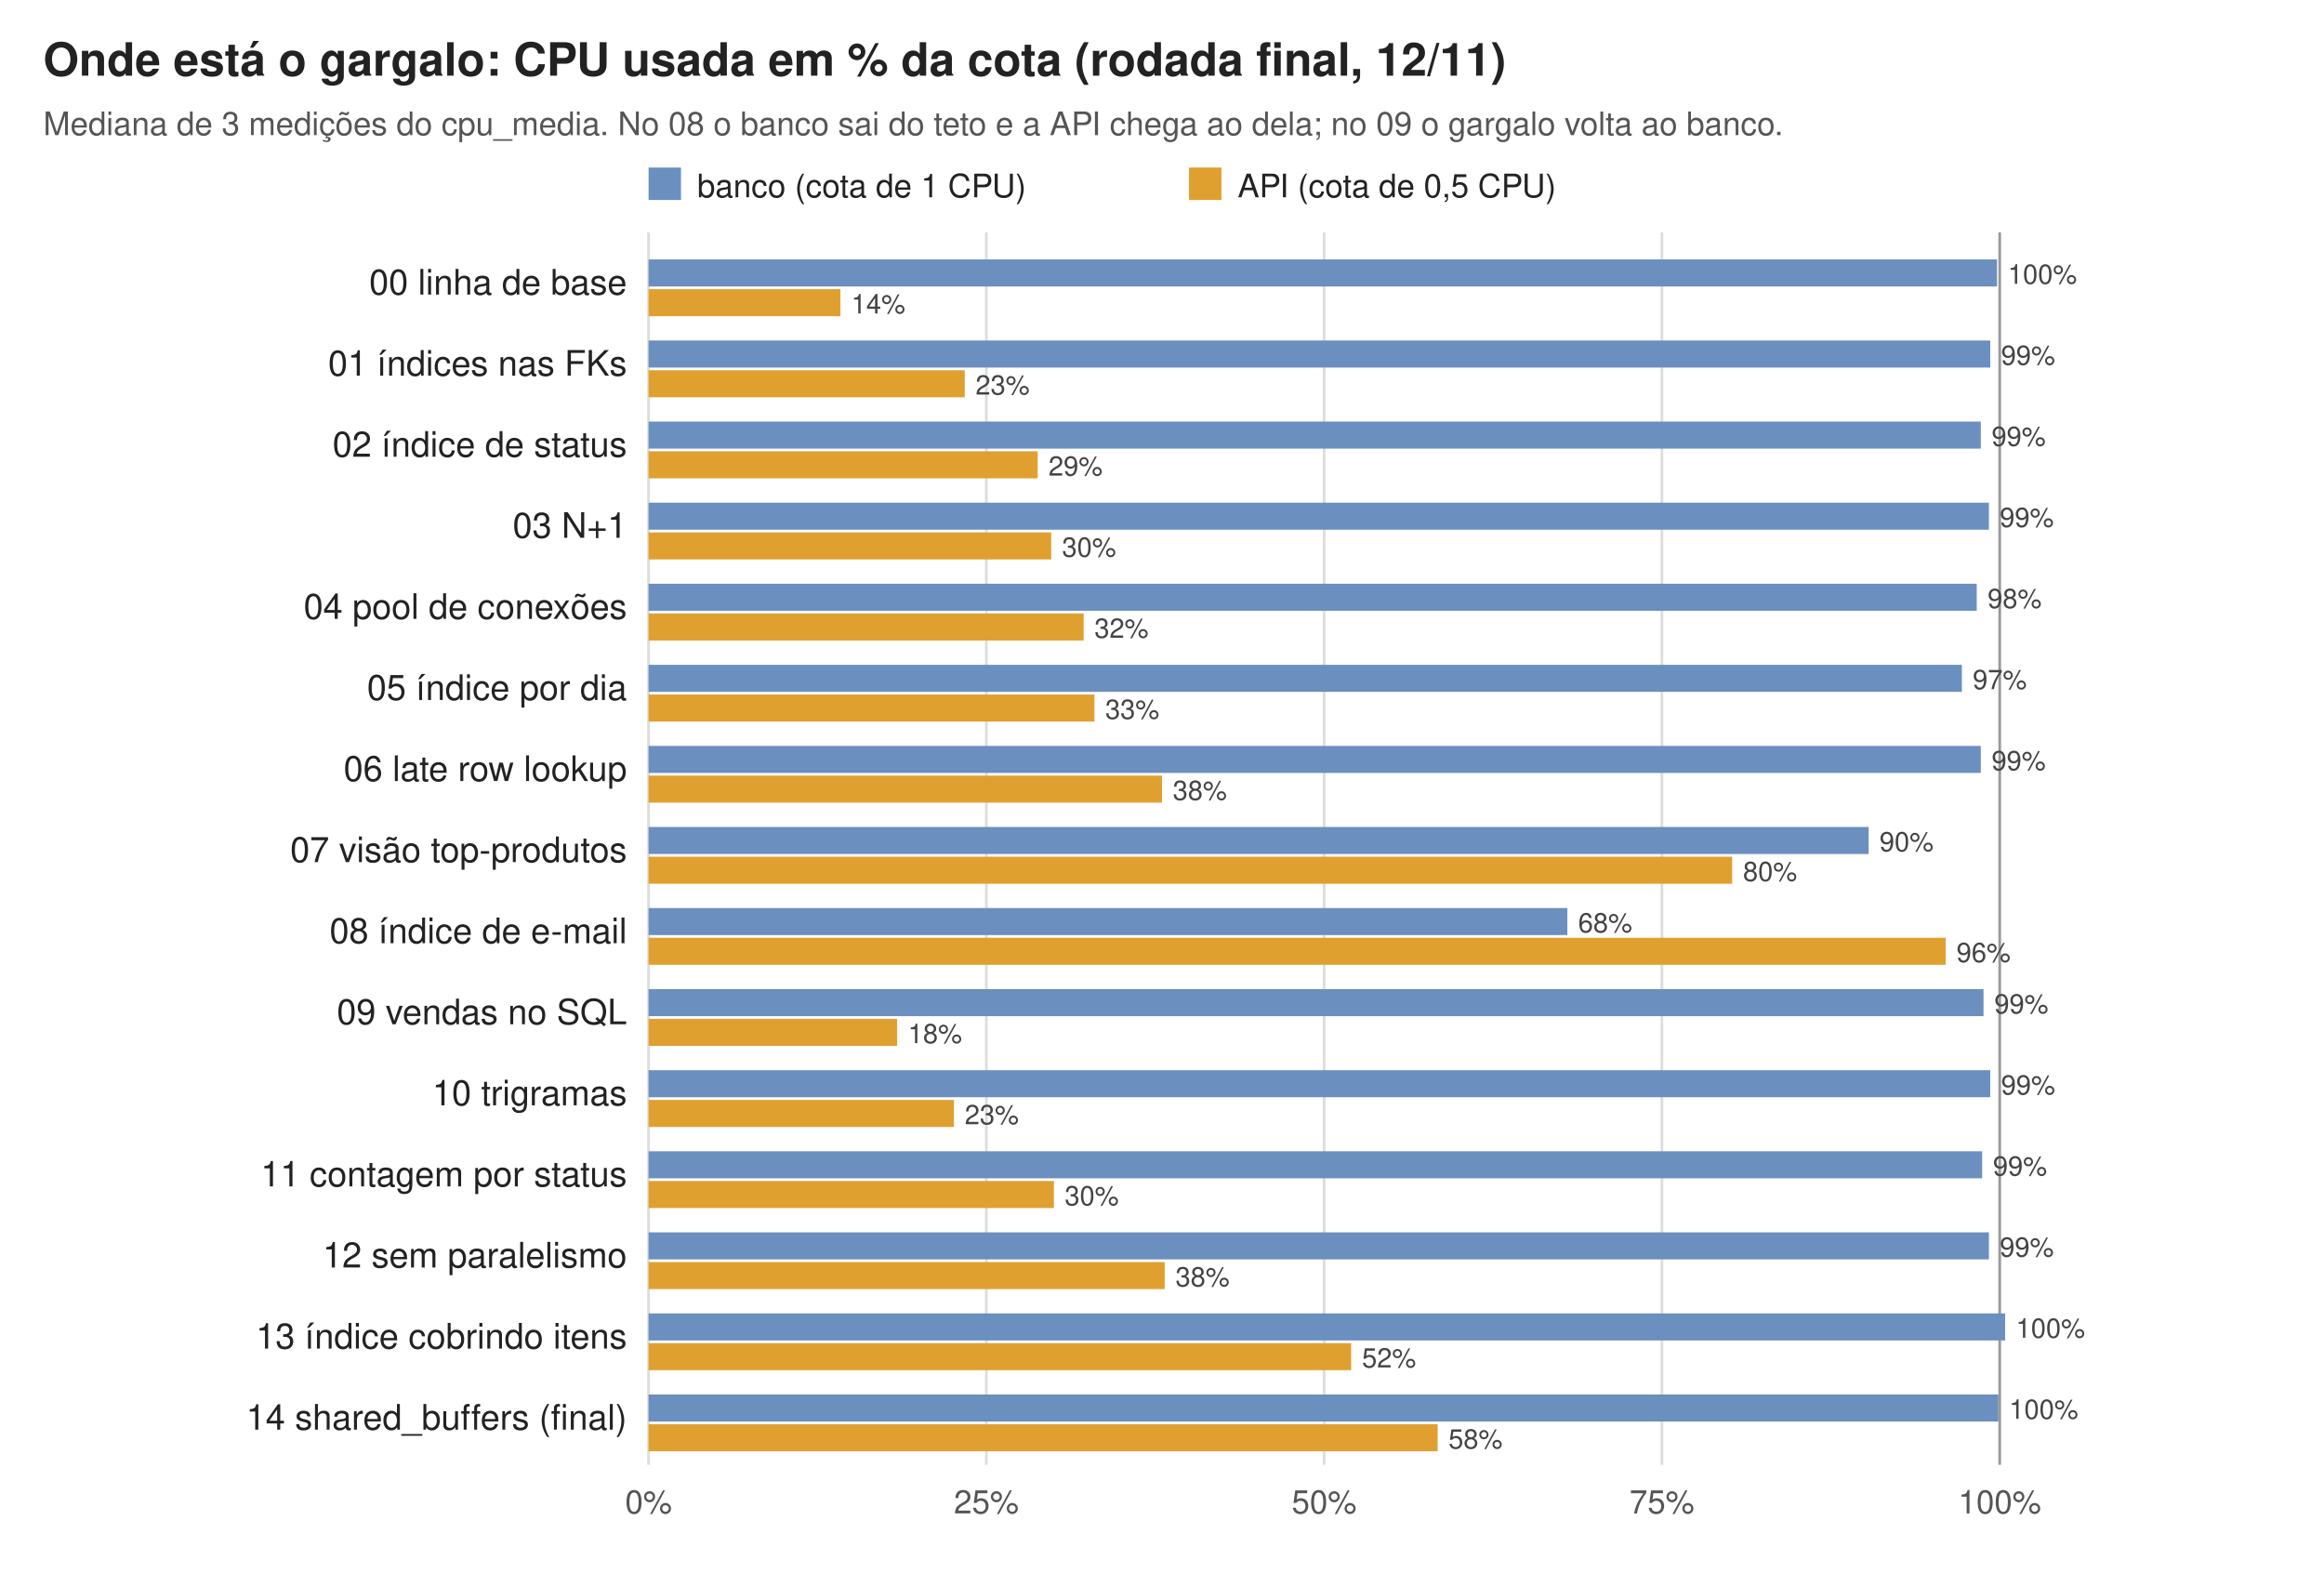
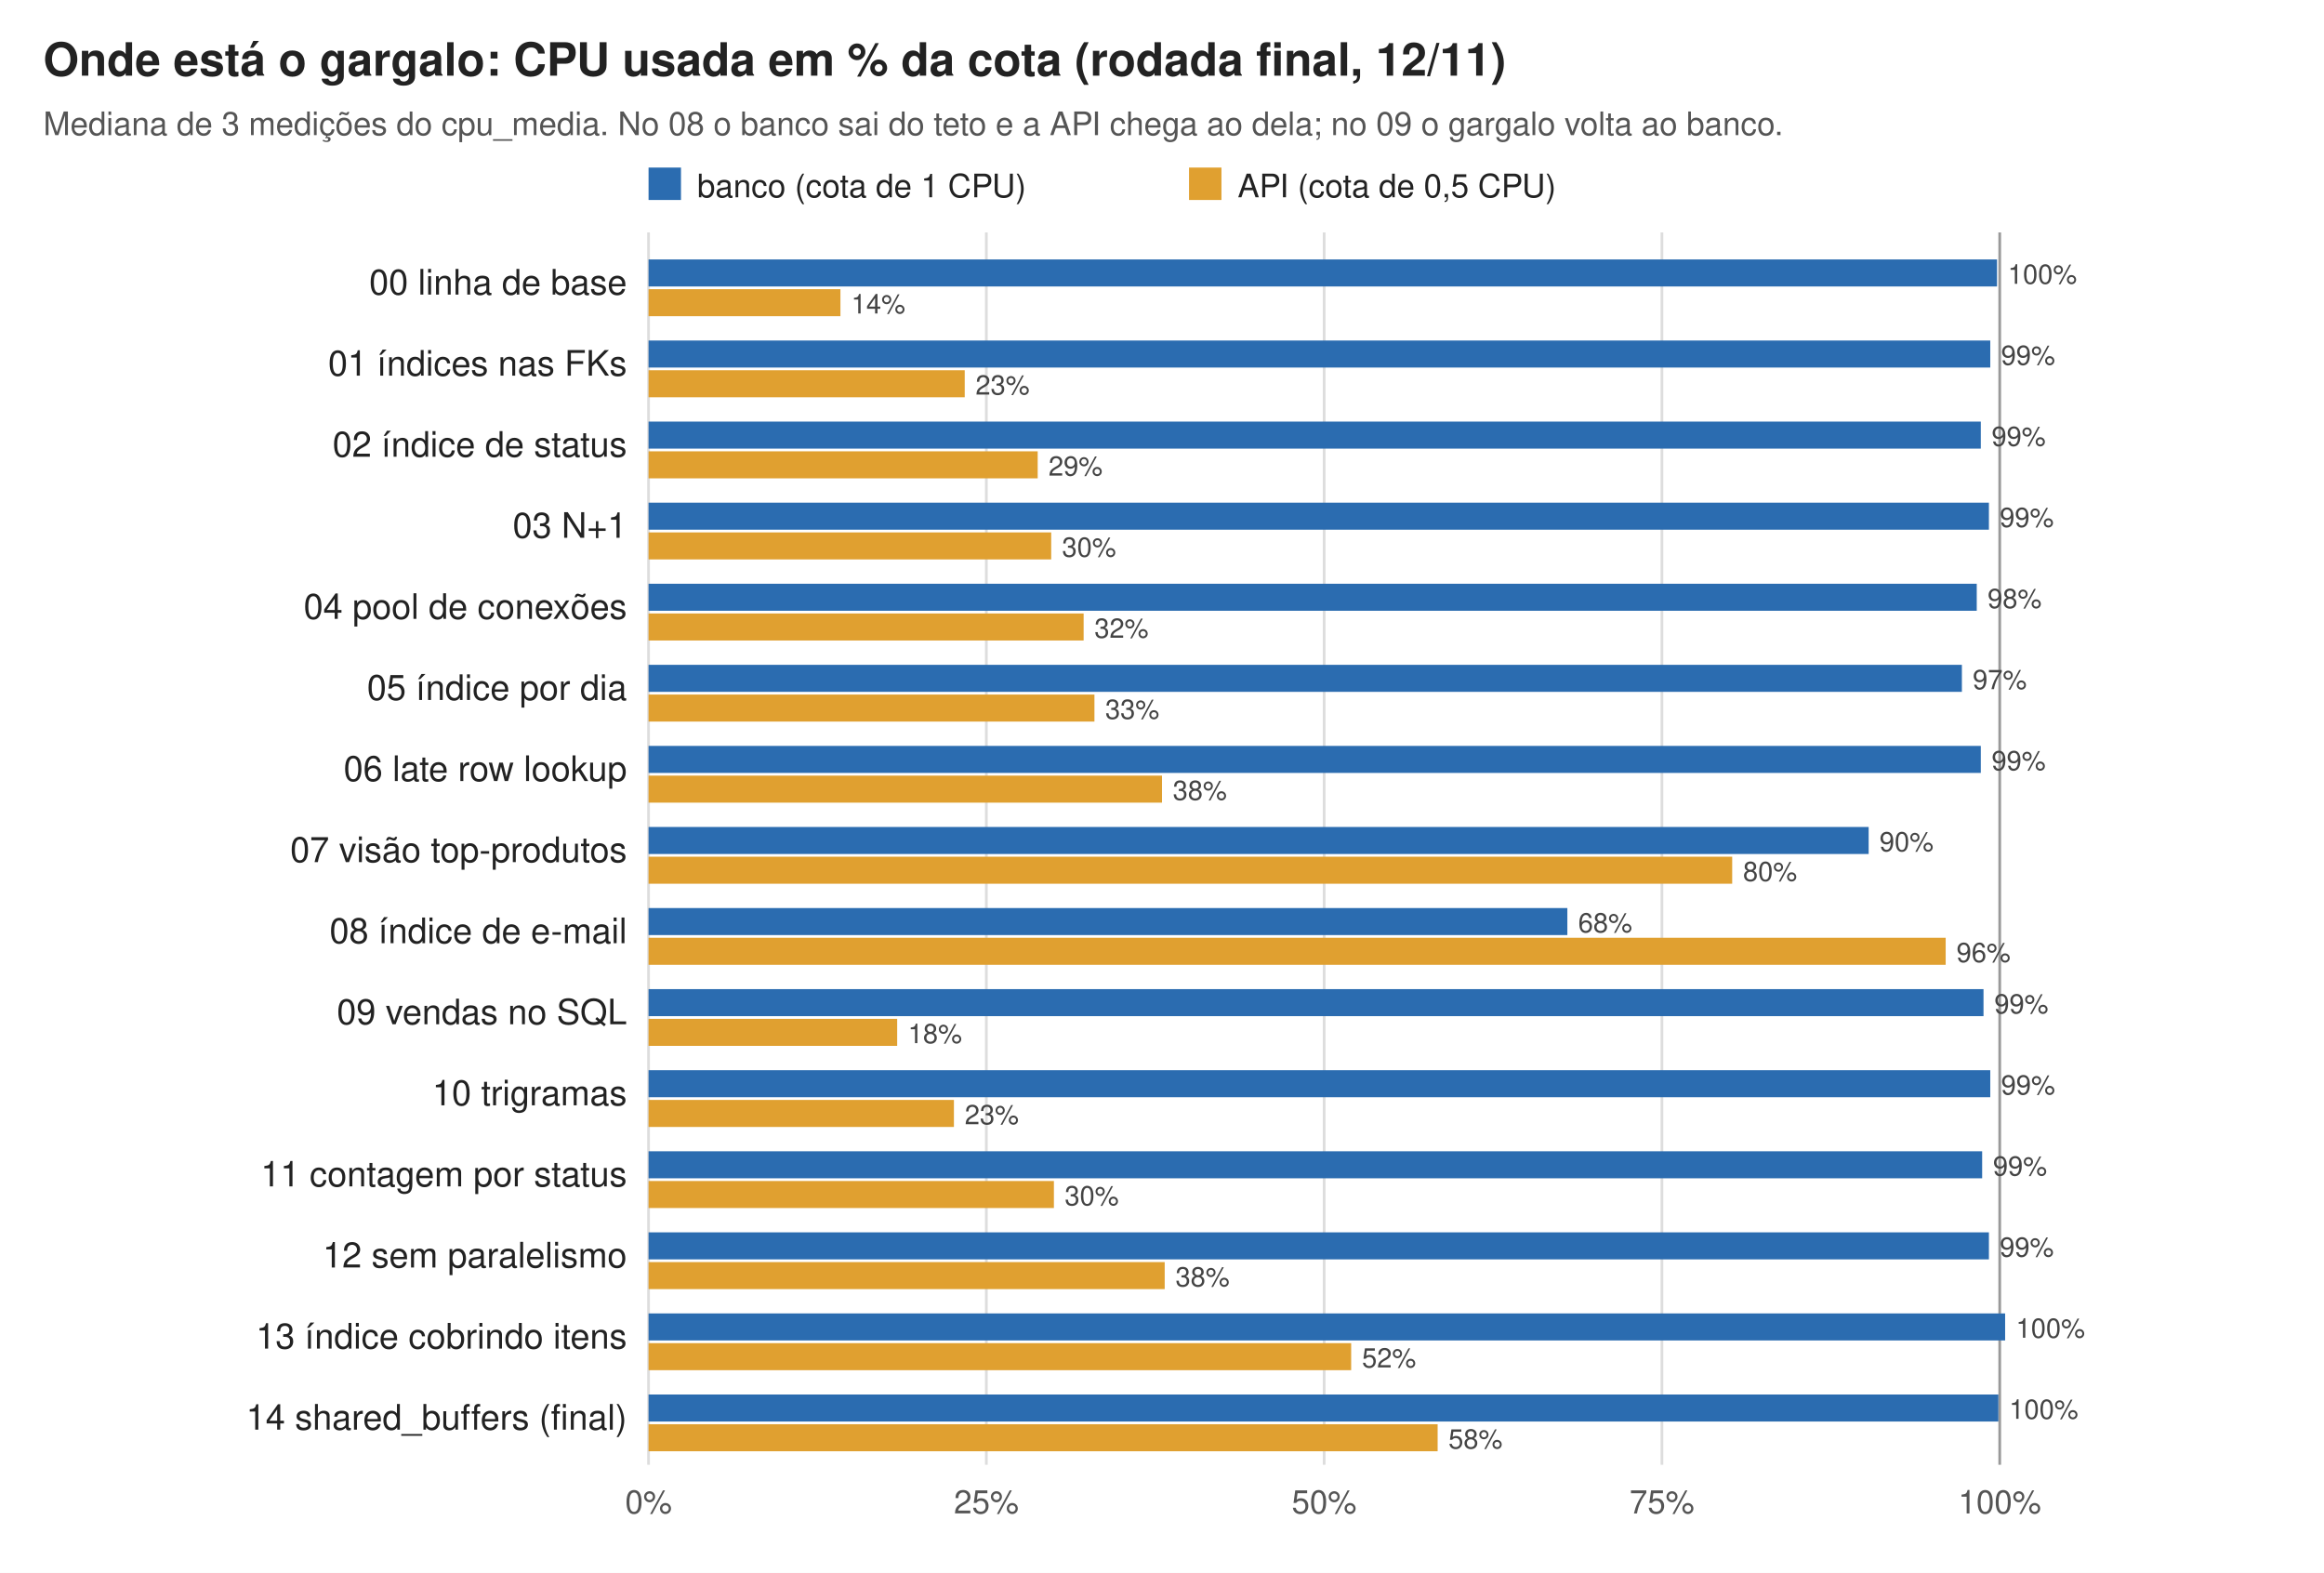
<svg xmlns="http://www.w3.org/2000/svg" width="860" height="582" viewBox="0 0 860 582" role="img" aria-label="Onde está o gargalo: CPU usada em % da cota (rodada final, 12/11)" font-family="Helvetica, Arial, sans-serif">
  <rect width="100%" height="100%" fill="#ffffff" />
  <text x="16.0" y="28.0" font-size="17" fill="#222" text-anchor="start" font-weight="bold">Onde está o gargalo: CPU usada em % da cota (rodada final, 12/11)</text>
  <text x="16.0" y="50.0" font-size="12" fill="#555" text-anchor="start" font-weight="normal">Mediana de 3 medições do cpu_media. No 08 o banco sai do teto e a API chega ao dela; no 09 o gargalo volta ao banco.</text>
-   <rect x="240" y="62" width="12" height="12" fill="#6b8fbf" />
+   <rect x="240" y="62" width="12" height="12" fill="#2b6cb0" />
  <text x="258.0" y="73.0" font-size="12" fill="#222" text-anchor="start" font-weight="normal">banco (cota de 1 CPU)</text>
  <rect x="440" y="62" width="12" height="12" fill="#e0a030" />
  <text x="458.0" y="73.0" font-size="12" fill="#222" text-anchor="start" font-weight="normal">API (cota de 0,5 CPU)</text>
  <line x1="240.0" y1="86" x2="240.0" y2="542" stroke="#dddddd" />
  <text x="240.0" y="560.0" font-size="12" fill="#555" text-anchor="middle" font-weight="normal">0%</text>
  <line x1="365.0" y1="86" x2="365.0" y2="542" stroke="#dddddd" />
  <text x="365.0" y="560.0" font-size="12" fill="#555" text-anchor="middle" font-weight="normal">25%</text>
  <line x1="490.0" y1="86" x2="490.0" y2="542" stroke="#dddddd" />
  <text x="490.0" y="560.0" font-size="12" fill="#555" text-anchor="middle" font-weight="normal">50%</text>
  <line x1="615.0" y1="86" x2="615.0" y2="542" stroke="#dddddd" />
  <text x="615.0" y="560.0" font-size="12" fill="#555" text-anchor="middle" font-weight="normal">75%</text>
  <line x1="740.0" y1="86" x2="740.0" y2="542" stroke="#999999" />
  <text x="740.0" y="560.0" font-size="12" fill="#555" text-anchor="middle" font-weight="normal">100%</text>
  <text x="232.0" y="109.0" font-size="13" fill="#222" text-anchor="end" font-weight="normal">00 linha de base</text>
-   <rect x="240" y="96" width="499.0" height="10" fill="#6b8fbf" />
+   <rect x="240" y="96" width="499.0" height="10" fill="#2b6cb0" />
  <text x="743.0" y="105.0" font-size="10" fill="#444" text-anchor="start" font-weight="normal">100%</text>
  <rect x="240" y="107" width="71.0" height="10" fill="#e0a030" />
  <text x="315.0" y="116.0" font-size="10" fill="#444" text-anchor="start" font-weight="normal">14%</text>
  <text x="232.0" y="139.0" font-size="13" fill="#222" text-anchor="end" font-weight="normal">01 índices nas FKs</text>
-   <rect x="240" y="126" width="496.5" height="10" fill="#6b8fbf" />
+   <rect x="240" y="126" width="496.5" height="10" fill="#2b6cb0" />
  <text x="740.5" y="135.0" font-size="10" fill="#444" text-anchor="start" font-weight="normal">99%</text>
  <rect x="240" y="137" width="117.0" height="10" fill="#e0a030" />
  <text x="361.0" y="146.0" font-size="10" fill="#444" text-anchor="start" font-weight="normal">23%</text>
  <text x="232.0" y="169.0" font-size="13" fill="#222" text-anchor="end" font-weight="normal">02 índice de status</text>
-   <rect x="240" y="156" width="493.0" height="10" fill="#6b8fbf" />
+   <rect x="240" y="156" width="493.0" height="10" fill="#2b6cb0" />
  <text x="737.0" y="165.0" font-size="10" fill="#444" text-anchor="start" font-weight="normal">99%</text>
  <rect x="240" y="167" width="144.0" height="10" fill="#e0a030" />
  <text x="388.0" y="176.0" font-size="10" fill="#444" text-anchor="start" font-weight="normal">29%</text>
  <text x="232.0" y="199.0" font-size="13" fill="#222" text-anchor="end" font-weight="normal">03 N+1</text>
-   <rect x="240" y="186" width="496.0" height="10" fill="#6b8fbf" />
+   <rect x="240" y="186" width="496.0" height="10" fill="#2b6cb0" />
  <text x="740.0" y="195.0" font-size="10" fill="#444" text-anchor="start" font-weight="normal">99%</text>
  <rect x="240" y="197" width="149.0" height="10" fill="#e0a030" />
  <text x="393.0" y="206.0" font-size="10" fill="#444" text-anchor="start" font-weight="normal">30%</text>
  <text x="232.0" y="229.0" font-size="13" fill="#222" text-anchor="end" font-weight="normal">04 pool de conexões</text>
-   <rect x="240" y="216" width="491.5" height="10" fill="#6b8fbf" />
+   <rect x="240" y="216" width="491.5" height="10" fill="#2b6cb0" />
  <text x="735.5" y="225.0" font-size="10" fill="#444" text-anchor="start" font-weight="normal">98%</text>
  <rect x="240" y="227" width="161.0" height="10" fill="#e0a030" />
  <text x="405.0" y="236.0" font-size="10" fill="#444" text-anchor="start" font-weight="normal">32%</text>
  <text x="232.0" y="259.0" font-size="13" fill="#222" text-anchor="end" font-weight="normal">05 índice por dia</text>
-   <rect x="240" y="246" width="486.0" height="10" fill="#6b8fbf" />
+   <rect x="240" y="246" width="486.0" height="10" fill="#2b6cb0" />
  <text x="730.0" y="255.0" font-size="10" fill="#444" text-anchor="start" font-weight="normal">97%</text>
  <rect x="240" y="257" width="165.0" height="10" fill="#e0a030" />
  <text x="409.0" y="266.0" font-size="10" fill="#444" text-anchor="start" font-weight="normal">33%</text>
  <text x="232.0" y="289.0" font-size="13" fill="#222" text-anchor="end" font-weight="normal">06 late row lookup</text>
-   <rect x="240" y="276" width="493.0" height="10" fill="#6b8fbf" />
+   <rect x="240" y="276" width="493.0" height="10" fill="#2b6cb0" />
  <text x="737.0" y="285.0" font-size="10" fill="#444" text-anchor="start" font-weight="normal">99%</text>
  <rect x="240" y="287" width="190.0" height="10" fill="#e0a030" />
  <text x="434.0" y="296.0" font-size="10" fill="#444" text-anchor="start" font-weight="normal">38%</text>
  <text x="232.0" y="319.0" font-size="13" fill="#222" text-anchor="end" font-weight="normal">07 visão top-produtos</text>
-   <rect x="240" y="306" width="451.5" height="10" fill="#6b8fbf" />
+   <rect x="240" y="306" width="451.5" height="10" fill="#2b6cb0" />
  <text x="695.5" y="315.0" font-size="10" fill="#444" text-anchor="start" font-weight="normal">90%</text>
  <rect x="240" y="317" width="401.0" height="10" fill="#e0a030" />
  <text x="645.0" y="326.0" font-size="10" fill="#444" text-anchor="start" font-weight="normal">80%</text>
  <text x="232.0" y="349.0" font-size="13" fill="#222" text-anchor="end" font-weight="normal">08 índice de e-mail</text>
-   <rect x="240" y="336" width="340.0" height="10" fill="#6b8fbf" />
+   <rect x="240" y="336" width="340.0" height="10" fill="#2b6cb0" />
  <text x="584.0" y="345.0" font-size="10" fill="#444" text-anchor="start" font-weight="normal">68%</text>
  <rect x="240" y="347" width="480.0" height="10" fill="#e0a030" />
  <text x="724.0" y="356.0" font-size="10" fill="#444" text-anchor="start" font-weight="normal">96%</text>
  <text x="232.0" y="379.0" font-size="13" fill="#222" text-anchor="end" font-weight="normal">09 vendas no SQL</text>
-   <rect x="240" y="366" width="494.0" height="10" fill="#6b8fbf" />
+   <rect x="240" y="366" width="494.0" height="10" fill="#2b6cb0" />
  <text x="738.0" y="375.0" font-size="10" fill="#444" text-anchor="start" font-weight="normal">99%</text>
  <rect x="240" y="377" width="92.0" height="10" fill="#e0a030" />
  <text x="336.0" y="386.0" font-size="10" fill="#444" text-anchor="start" font-weight="normal">18%</text>
  <text x="232.0" y="409.0" font-size="13" fill="#222" text-anchor="end" font-weight="normal">10 trigramas</text>
-   <rect x="240" y="396" width="496.5" height="10" fill="#6b8fbf" />
+   <rect x="240" y="396" width="496.5" height="10" fill="#2b6cb0" />
  <text x="740.5" y="405.0" font-size="10" fill="#444" text-anchor="start" font-weight="normal">99%</text>
  <rect x="240" y="407" width="113.0" height="10" fill="#e0a030" />
  <text x="357.0" y="416.0" font-size="10" fill="#444" text-anchor="start" font-weight="normal">23%</text>
  <text x="232.0" y="439.0" font-size="13" fill="#222" text-anchor="end" font-weight="normal">11 contagem por status</text>
-   <rect x="240" y="426" width="493.5" height="10" fill="#6b8fbf" />
+   <rect x="240" y="426" width="493.5" height="10" fill="#2b6cb0" />
  <text x="737.5" y="435.0" font-size="10" fill="#444" text-anchor="start" font-weight="normal">99%</text>
  <rect x="240" y="437" width="150.0" height="10" fill="#e0a030" />
  <text x="394.0" y="446.0" font-size="10" fill="#444" text-anchor="start" font-weight="normal">30%</text>
  <text x="232.0" y="469.0" font-size="13" fill="#222" text-anchor="end" font-weight="normal">12 sem paralelismo</text>
-   <rect x="240" y="456" width="496.0" height="10" fill="#6b8fbf" />
+   <rect x="240" y="456" width="496.0" height="10" fill="#2b6cb0" />
  <text x="740.0" y="465.0" font-size="10" fill="#444" text-anchor="start" font-weight="normal">99%</text>
  <rect x="240" y="467" width="191.0" height="10" fill="#e0a030" />
  <text x="435.0" y="476.0" font-size="10" fill="#444" text-anchor="start" font-weight="normal">38%</text>
  <text x="232.0" y="499.0" font-size="13" fill="#222" text-anchor="end" font-weight="normal">13 índice cobrindo itens</text>
-   <rect x="240" y="486" width="502.0" height="10" fill="#6b8fbf" />
+   <rect x="240" y="486" width="502.0" height="10" fill="#2b6cb0" />
  <text x="746.0" y="495.0" font-size="10" fill="#444" text-anchor="start" font-weight="normal">100%</text>
  <rect x="240" y="497" width="260.0" height="10" fill="#e0a030" />
  <text x="504.0" y="506.0" font-size="10" fill="#444" text-anchor="start" font-weight="normal">52%</text>
  <text x="232.0" y="529.0" font-size="13" fill="#222" text-anchor="end" font-weight="normal">14 shared_buffers (final)</text>
-   <rect x="240" y="516" width="499.5" height="10" fill="#6b8fbf" />
+   <rect x="240" y="516" width="499.5" height="10" fill="#2b6cb0" />
  <text x="743.5" y="525.0" font-size="10" fill="#444" text-anchor="start" font-weight="normal">100%</text>
  <rect x="240" y="527" width="292.0" height="10" fill="#e0a030" />
  <text x="536.0" y="536.0" font-size="10" fill="#444" text-anchor="start" font-weight="normal">58%</text>
</svg>
